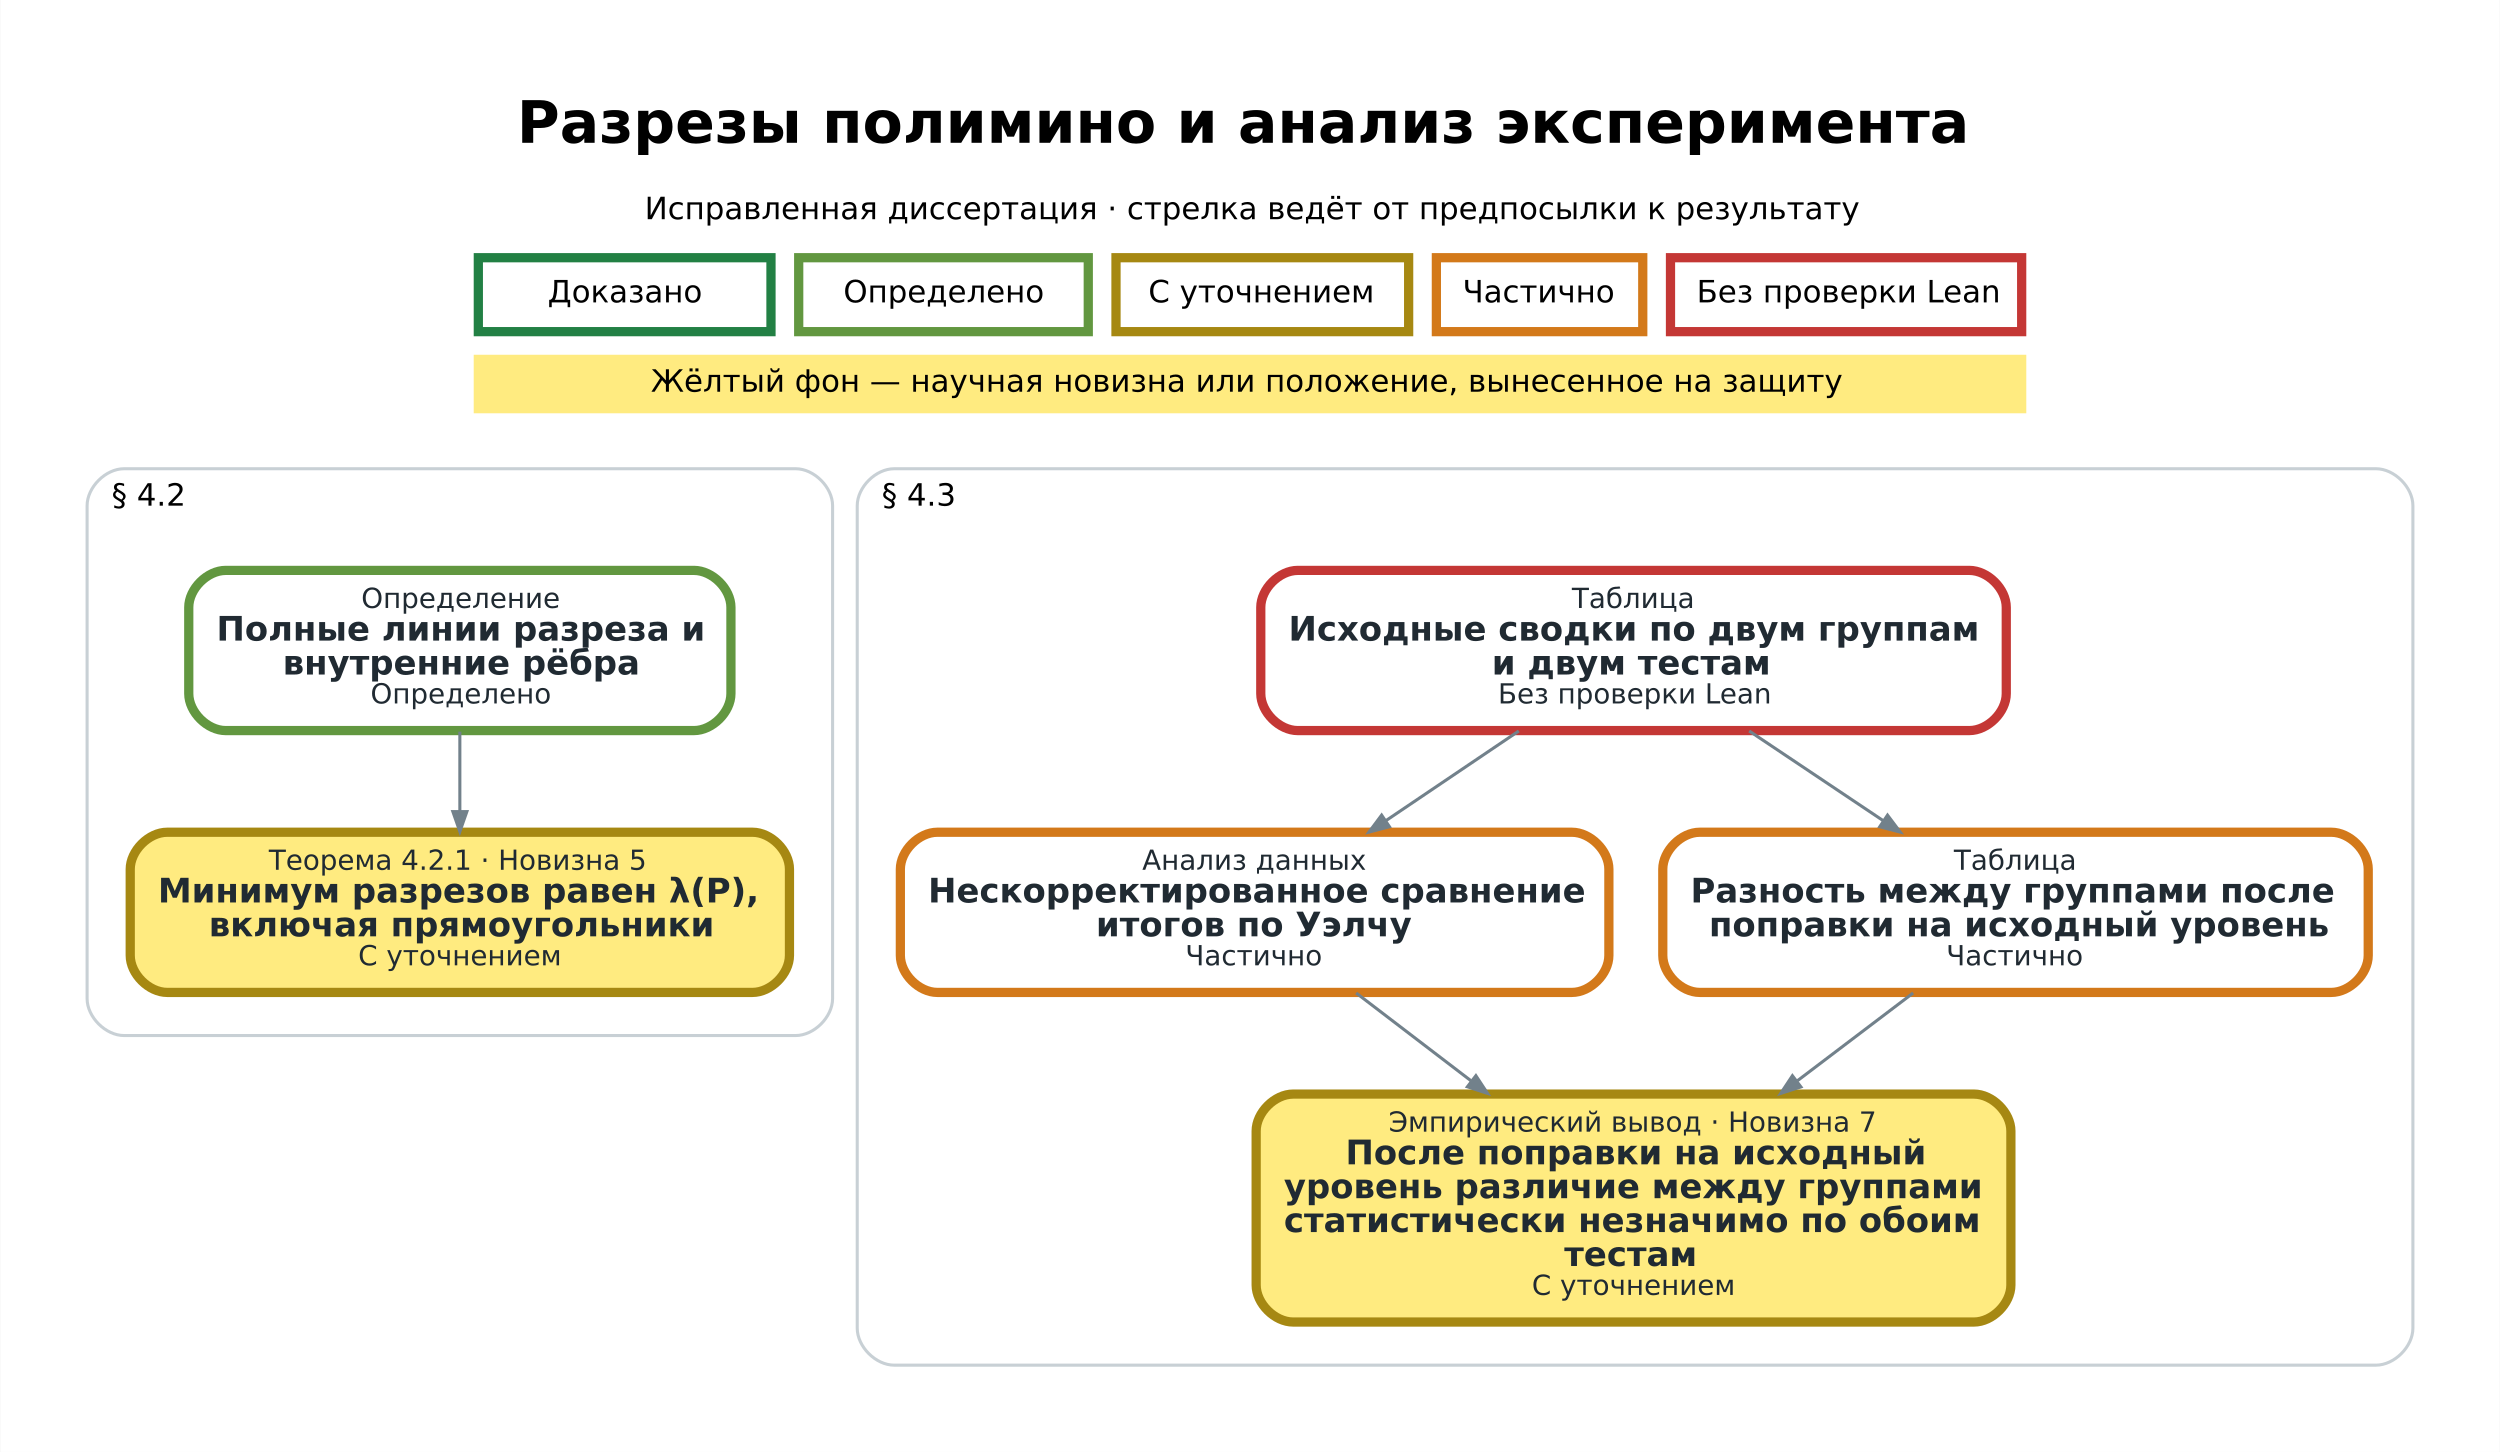
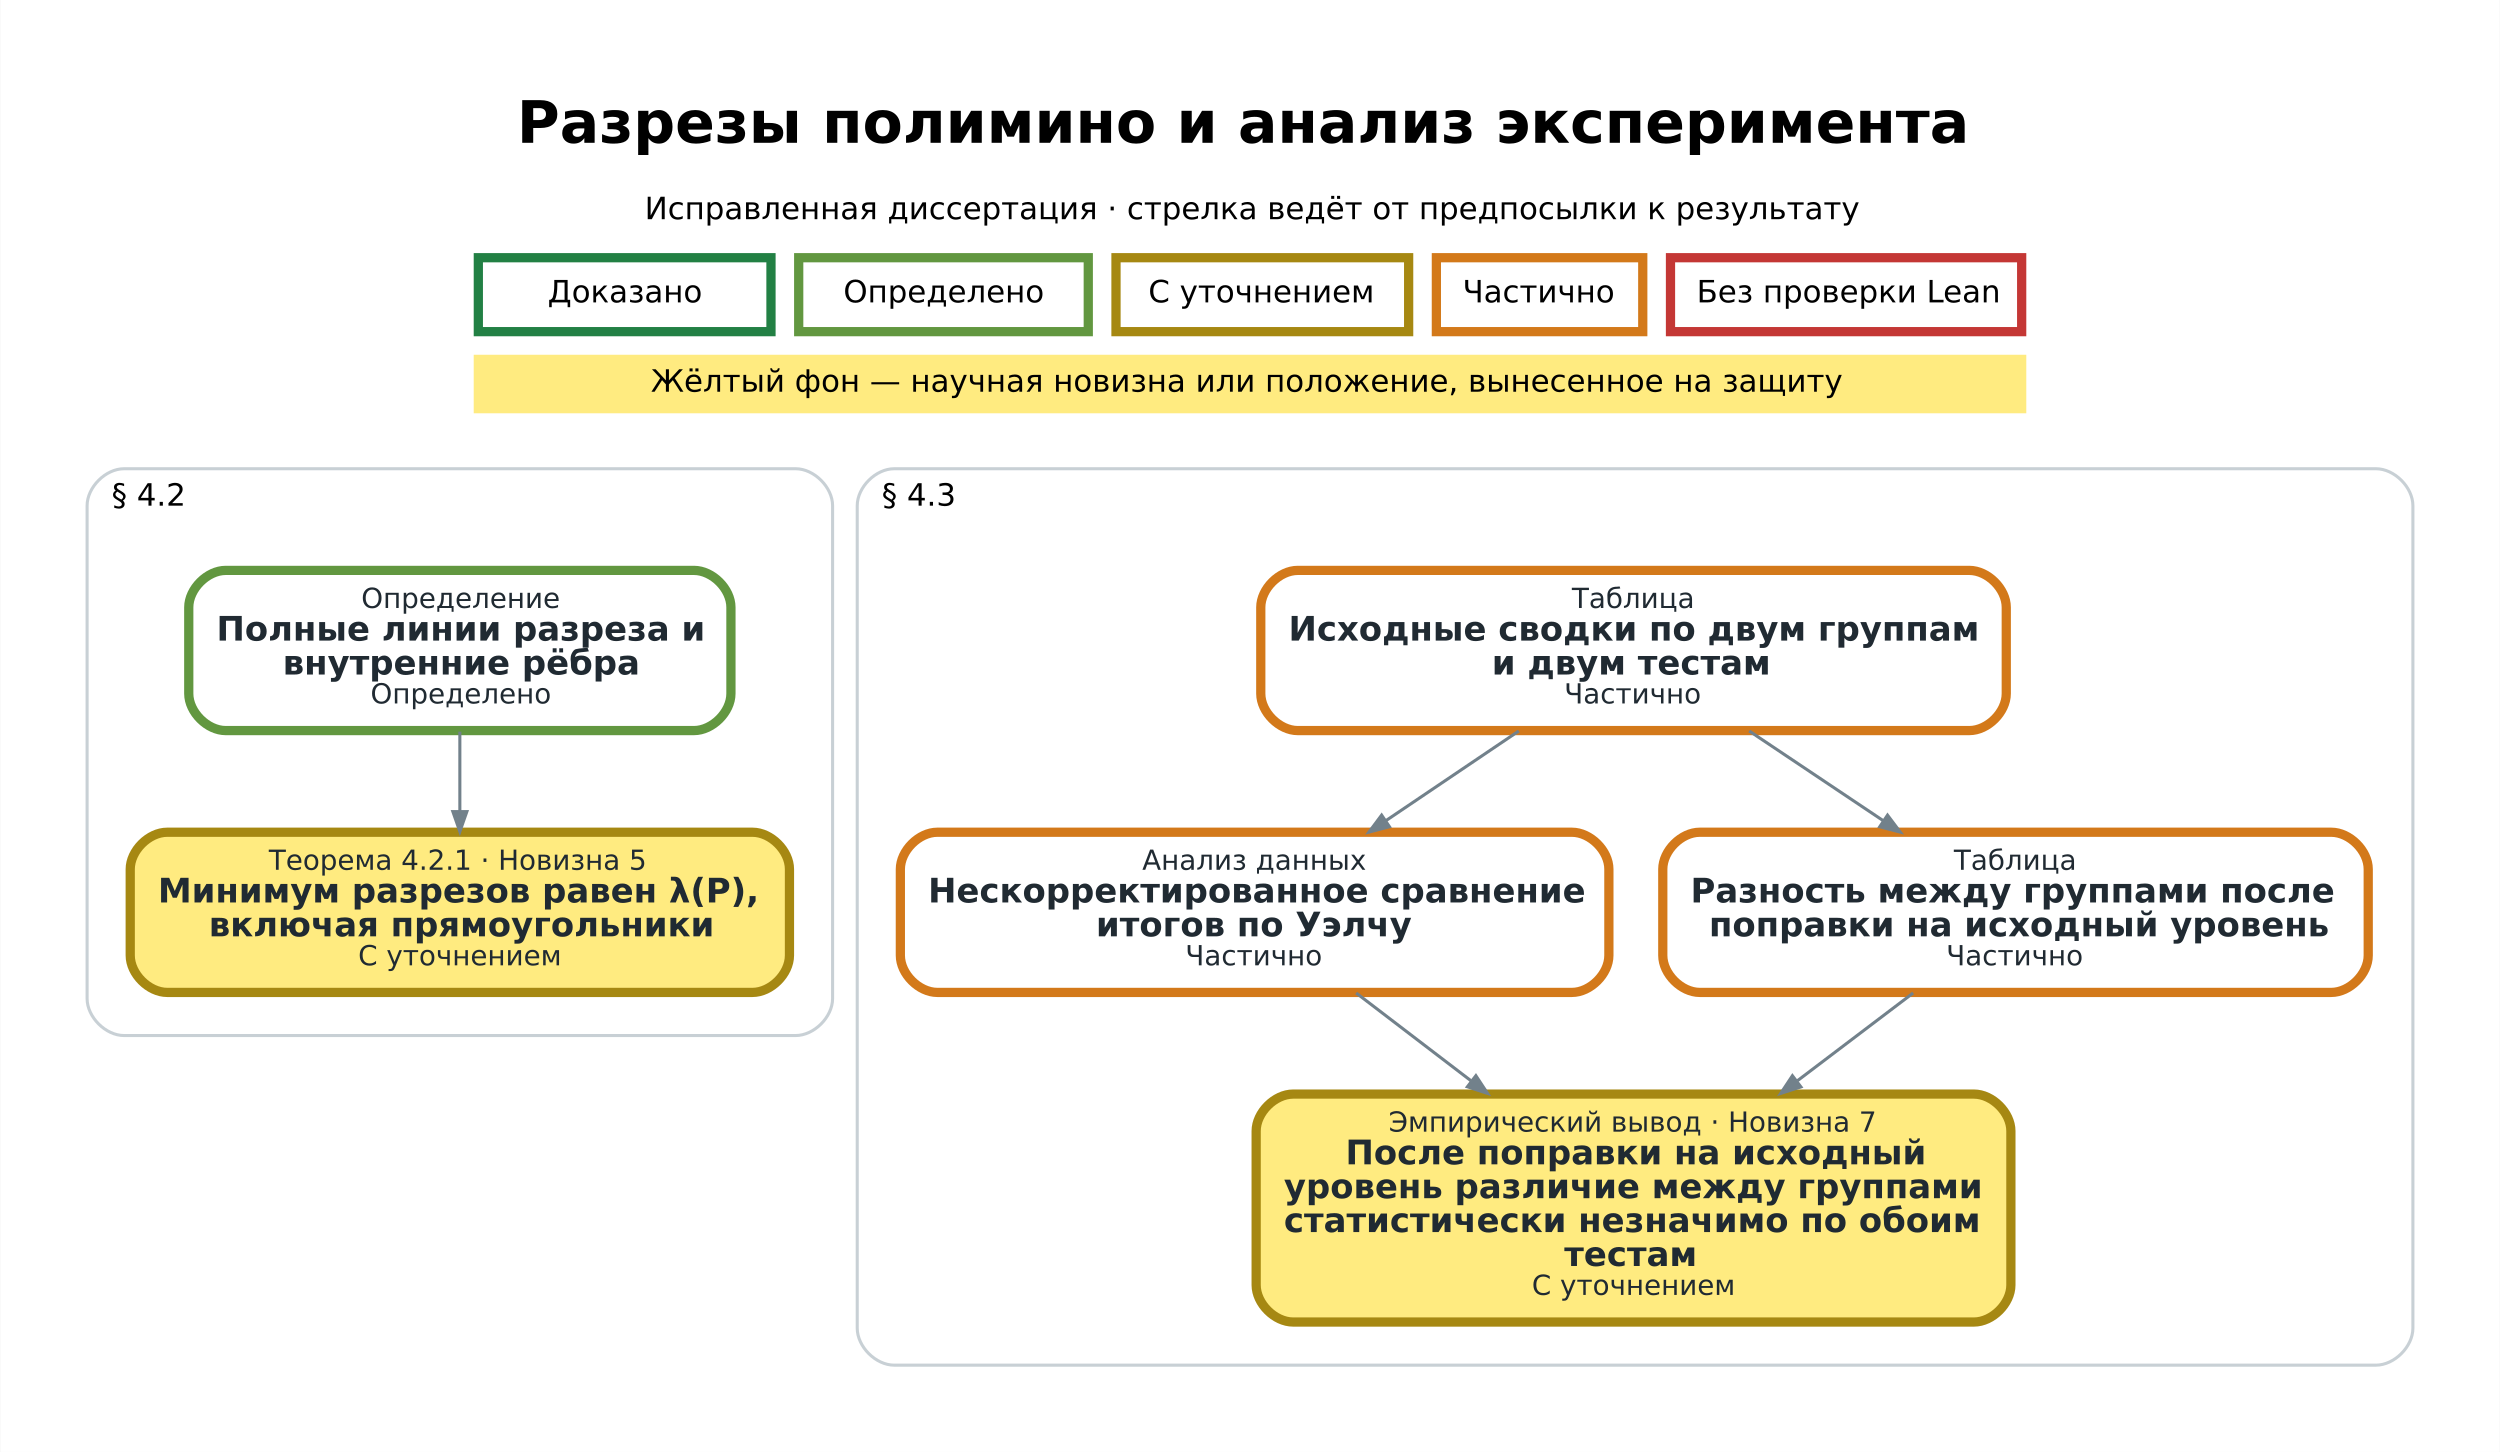
<svg xmlns="http://www.w3.org/2000/svg" xmlns:xlink="http://www.w3.org/1999/xlink" width="811pt" height="471pt" viewBox="0.00 0.00 811.32 471.32">
  <g id="graph0" class="graph" transform="scale(1 1) rotate(0) translate(20.16 451.16)">
    <polygon fill="white" stroke="transparent" points="-20.16,20.16 -20.16,-451.16 791.16,-451.16 791.16,20.16 -20.16,20.16" />
    <text text-anchor="start" x="147.5" y="-404.8" font-family="DejaVu Sans" font-weight="bold" font-size="19.00">Разрезы полимино и анализ эксперимента</text>
    <text text-anchor="start" x="189" y="-380" font-family="DejaVu Sans" font-size="10.00">Исправленная диссертация · стрелка ведёт от предпосылки к результату</text>
    <polygon fill="none" stroke="#228044" stroke-width="3" points="135,-343.5 135,-367.5 230,-367.5 230,-343.5 135,-343.5" />
    <text text-anchor="start" x="157.5" y="-353" font-family="DejaVu Sans" font-size="10.00">Доказано</text>
    <polygon fill="none" stroke="#629740" stroke-width="3" points="239,-343.5 239,-367.5 333,-367.5 333,-343.5 239,-343.5" />
    <text text-anchor="start" x="253.5" y="-353" font-family="DejaVu Sans" font-size="10.00">Определено</text>
    <polygon fill="none" stroke="#a68812" stroke-width="3" points="342,-343.5 342,-367.5 437,-367.5 437,-343.5 342,-343.5" />
    <text text-anchor="start" x="352.5" y="-353" font-family="DejaVu Sans" font-size="10.00">С уточнением</text>
    <polygon fill="none" stroke="#d3791a" stroke-width="3" points="446,-343.5 446,-367.5 513,-367.5 513,-343.5 446,-343.5" />
    <text text-anchor="start" x="454.5" y="-353" font-family="DejaVu Sans" font-size="10.00">Частично</text>
    <polygon fill="none" stroke="#c43735" stroke-width="3" points="522,-343.5 522,-367.5 636,-367.5 636,-343.5 522,-343.5" />
    <text text-anchor="start" x="530.5" y="-353" font-family="DejaVu Sans" font-size="10.00">Без проверки Lean</text>
    <polygon fill="#ffeb80" stroke="transparent" stroke-width="3" points="133.5,-317 133.5,-336 637.5,-336 637.5,-317 133.5,-317" />
    <text text-anchor="start" x="191" y="-324" font-family="DejaVu Sans" font-size="10.00">Жёлтый фон — научная новизна или положение, вынесенное на защиту</text>
    <g id="clust1" class="cluster">
      <path fill="white" stroke="#c8d0d5" d="M20,-115C20,-115 238,-115 238,-115 244,-115 250,-121 250,-127 250,-127 250,-287 250,-287 250,-293 244,-299 238,-299 238,-299 20,-299 20,-299 14,-299 8,-293 8,-287 8,-287 8,-127 8,-127 8,-121 14,-115 20,-115" />
      <text text-anchor="middle" x="28" y="-287" font-family="DejaVu Sans" font-size="10.00">§ 4.2</text>
    </g>
    <g id="clust2" class="cluster">
      <path fill="white" stroke="#c8d0d5" d="M270,-8C270,-8 751,-8 751,-8 757,-8 763,-14 763,-20 763,-20 763,-287 763,-287 763,-293 757,-299 751,-299 751,-299 270,-299 270,-299 264,-299 258,-293 258,-287 258,-287 258,-20 258,-20 258,-14 264,-8 270,-8" />
      <text text-anchor="middle" x="278" y="-287" font-family="DejaVu Sans" font-size="10.00">§ 4.3</text>
    </g>
    <g id="node-cut-model" class="node">
      <g id="a_node-cut-model">
        <a xlink:href="../coverage.md#node-cut-model" xlink:title="Определение. Полные линии разреза и внутренние рёбра. Определено. Задана геометрическая модель полного удаления линий из объединения квадратов.">
          <path fill="white" stroke="#629740" stroke-width="3" d="M205,-266C205,-266 53,-266 53,-266 47,-266 41,-260 41,-254 41,-254 41,-226 41,-226 41,-220 47,-214 53,-214 53,-214 205,-214 205,-214 211,-214 217,-220 217,-226 217,-226 217,-254 217,-254 217,-260 211,-266 205,-266" />
          <text text-anchor="start" x="97" y="-253.8" font-family="DejaVu Sans" font-size="9.00" fill="#202a32">Определение</text>
          <text text-anchor="start" x="50" y="-243.2" font-family="DejaVu Sans" font-weight="bold" font-size="11.00" fill="#202a32">Полные линии разреза и</text>
          <text text-anchor="start" x="71.5" y="-232.2" font-family="DejaVu Sans" font-weight="bold" font-size="11.00" fill="#202a32">внутренние рёбра</text>
          <text text-anchor="start" x="100" y="-222.8" font-family="DejaVu Sans" font-size="9.00" fill="#202a32">Определено</text>
        </a>
      </g>
    </g>
    <g id="node-thm-min-dissection-path" class="node">
      <g id="a_node-thm-min-dissection-path">
        <a xlink:href="../coverage.md#node-thm-min-dissection-path" xlink:title="Теорема 4.2.1. Минимум разрезов равен λ(P), включая прямоугольники. С уточнением. Формула доказана при связности по сторонам и при связной внутренности геометрической фигуры. Для произвольного объединения установлен точный критерий достаточности внутренних линий. У двух квадратов, соприкасающихся только углами, λ=0, а минимум равен 1. Буквальное определение из §4.2 допускает этот пример.">
          <path fill="#ffeb80" stroke="#a68812" stroke-width="3" d="M224,-181C224,-181 34,-181 34,-181 28,-181 22,-175 22,-169 22,-169 22,-141 22,-141 22,-135 28,-129 34,-129 34,-129 224,-129 224,-129 230,-129 236,-135 236,-141 236,-141 236,-169 236,-169 236,-175 230,-181 224,-181" />
          <text text-anchor="start" x="67" y="-168.8" font-family="DejaVu Sans" font-size="9.00" fill="#202a32">Теорема 4.2.1 · Новизна 5</text>
          <text text-anchor="start" x="31" y="-158.2" font-family="DejaVu Sans" font-weight="bold" font-size="11.00" fill="#202a32">Минимум разрезов равен λ(P),</text>
          <text text-anchor="start" x="47.5" y="-147.2" font-family="DejaVu Sans" font-weight="bold" font-size="11.00" fill="#202a32">включая прямоугольники</text>
          <text text-anchor="start" x="96" y="-137.8" font-family="DejaVu Sans" font-size="9.00" fill="#202a32">С уточнением</text>
        </a>
      </g>
    </g>
    <g id="edge1" class="edge">
      <path fill="none" stroke="#72818b" d="M129,-213.65C129,-205.52 129,-196.42 129,-187.89" />
      <polygon fill="#72818b" stroke="#72818b" points="131.28,-187.7 129,-181.2 126.73,-187.7 131.28,-187.7" />
    </g>
    <g id="node-tab-descriptive" class="node">
      <g id="a_node-tab-descriptive">
-         <a xlink:href="../coverage.md#node-tab-descriptive" xlink:title="Таблица. Исходные сводки по двум группам и двум тестам. Без проверки Lean. Опубликованные средние и стандартные отклонения служат входными данными расчёта.">
-           <path fill="white" stroke="#c43735" stroke-width="3" d="M619,-266C619,-266 401,-266 401,-266 395,-266 389,-260 389,-254 389,-254 389,-226 389,-226 389,-220 395,-214 401,-214 401,-214 619,-214 619,-214 625,-214 631,-220 631,-226 631,-226 631,-254 631,-254 631,-260 625,-266 619,-266" />
+         <a xlink:href="../coverage.md#node-tab-descriptive" xlink:title="Таблица. Исходные сводки по двум группам и двум тестам. Частично. Для 12-балльного теста из округления средних и стандартных отклонений доказаны точные суммы, суммы квадратов до и после обучения и по два кандидата для сумм квадратов приростов. Исходные наблюдения не опубликованы.">
+           <path fill="white" stroke="#d3791a" stroke-width="3" d="M619,-266C619,-266 401,-266 401,-266 395,-266 389,-260 389,-254 389,-254 389,-226 389,-226 389,-220 395,-214 401,-214 401,-214 619,-214 619,-214 625,-214 631,-220 631,-226 631,-226 631,-254 631,-254 631,-260 625,-266 619,-266" />
          <text text-anchor="start" x="490" y="-253.8" font-family="DejaVu Sans" font-size="9.00" fill="#202a32">Таблица</text>
          <text text-anchor="start" x="398" y="-243.2" font-family="DejaVu Sans" font-weight="bold" font-size="11.00" fill="#202a32">Исходные сводки по двум группам</text>
          <text text-anchor="start" x="464" y="-232.2" font-family="DejaVu Sans" font-weight="bold" font-size="11.00" fill="#202a32">и двум тестам</text>
-           <text text-anchor="start" x="466" y="-222.8" font-family="DejaVu Sans" font-size="9.00" fill="#202a32">Без проверки Lean</text>
+           <text text-anchor="start" x="487.5" y="-222.8" font-family="DejaVu Sans" font-size="9.00" fill="#202a32">Частично</text>
        </a>
      </g>
    </g>
    <g id="node-study-welch" class="node">
      <g id="a_node-study-welch">
        <a xlink:href="../coverage.md#node-study-welch" xlink:title="Анализ данных. Нескорректированное сравнение итогов по Уэлчу. Частично. Из сводок доказаны решения двусторонних тестов Уэлча до и после обучения для обоих инструментов при уровне 0,05. Для ранговых тестов нужны индивидуальные наблюдения.">
          <path fill="white" stroke="#d3791a" stroke-width="3" d="M490,-181C490,-181 284,-181 284,-181 278,-181 272,-175 272,-169 272,-169 272,-141 272,-141 272,-135 278,-129 284,-129 284,-129 490,-129 490,-129 496,-129 502,-135 502,-141 502,-141 502,-169 502,-169 502,-175 496,-181 490,-181" />
          <text text-anchor="start" x="350.5" y="-168.8" font-family="DejaVu Sans" font-size="9.00" fill="#202a32">Анализ данных</text>
          <text text-anchor="start" x="281" y="-158.2" font-family="DejaVu Sans" font-weight="bold" font-size="11.00" fill="#202a32">Нескорректированное сравнение</text>
          <text text-anchor="start" x="335.5" y="-147.2" font-family="DejaVu Sans" font-weight="bold" font-size="11.00" fill="#202a32">итогов по Уэлчу</text>
          <text text-anchor="start" x="364.5" y="-137.8" font-family="DejaVu Sans" font-size="9.00" fill="#202a32">Частично</text>
        </a>
      </g>
    </g>
    <g id="edge2" class="edge">
      <path fill="none" stroke="#72818b" d="M472.76,-213.87C459.15,-204.69 443.66,-194.23 429.62,-184.76" />
      <polygon fill="#72818b" stroke="#72818b" points="430.77,-182.79 424.11,-181.04 428.23,-186.56 430.77,-182.79" />
    </g>
    <g id="node-tab-ancova" class="node">
      <g id="a_node-tab-ancova">
-         <a xlink:href="../coverage.md#node-tab-ancova" xlink:title="Таблица. Разность между группами после поправки на исходный уровень. Частично. Статистика восстановлена из парных приростов и отождествлена со статистикой метода наименьших квадратов. Обе скорректированные вероятности больше 0,05. Точные напечатанные значения p и диагностика остатков отдельно не проверены.">
+         <a xlink:href="../coverage.md#node-tab-ancova" xlink:title="Таблица. Разность между группами после поправки на исходный уровень. Частично. Для целочисленного теста на мышление из описательной таблицы и двух парных t восстановлены вся строка ANCOVA, включая p = 0,102 и обе границы 95% ДИ. Для шкалы 0–100 p = 0,109 следует из округления контраста и ДИ той же строки. Диагностика модели и исходные измерения остаются открытыми.">
          <path fill="white" stroke="#d3791a" stroke-width="3" d="M736.5,-181C736.5,-181 531.5,-181 531.5,-181 525.5,-181 519.5,-175 519.5,-169 519.5,-169 519.5,-141 519.5,-141 519.5,-135 525.5,-129 531.5,-129 531.5,-129 736.5,-129 736.5,-129 742.5,-129 748.5,-135 748.5,-141 748.5,-141 748.5,-169 748.5,-169 748.5,-175 742.5,-181 736.5,-181" />
          <text text-anchor="start" x="614" y="-168.8" font-family="DejaVu Sans" font-size="9.00" fill="#202a32">Таблица</text>
          <text text-anchor="start" x="528.5" y="-158.2" font-family="DejaVu Sans" font-weight="bold" font-size="11.00" fill="#202a32">Разность между группами после</text>
          <text text-anchor="start" x="534.5" y="-147.2" font-family="DejaVu Sans" font-weight="bold" font-size="11.00" fill="#202a32">поправки на исходный уровень</text>
          <text text-anchor="start" x="611.5" y="-137.8" font-family="DejaVu Sans" font-size="9.00" fill="#202a32">Частично</text>
        </a>
      </g>
    </g>
    <g id="edge3" class="edge">
      <path fill="none" stroke="#72818b" d="M547.54,-213.87C561.26,-204.69 576.88,-194.23 591.04,-184.76" />
      <polygon fill="#72818b" stroke="#72818b" points="592.45,-186.55 596.59,-181.04 589.92,-182.77 592.45,-186.55" />
    </g>
    <g id="node-study-summary" class="node">
      <g id="a_node-study-summary">
        <a xlink:href="../coverage.md#node-study-summary" xlink:title="Эмпирический вывод. После поправки на исходный уровень различие между группами статистически незначимо по обоим тестам. С уточнением. Для любых 42 пар наблюдений в каждой группе, согласующихся со сводками, доказаны оба исходных преимущества B, нескорректированное итоговое различие только по числам, близость приростов и оба решения ANCOVA при уровне 0,05. Сами измерения и эмпирические допущения модели по опубликованным таблицам не проверяются.">
          <path fill="#ffeb80" stroke="#a68812" stroke-width="3" d="M620.5,-96C620.5,-96 399.5,-96 399.5,-96 393.5,-96 387.5,-90 387.5,-84 387.5,-84 387.5,-34 387.5,-34 387.5,-28 393.5,-22 399.5,-22 399.5,-22 620.5,-22 620.5,-22 626.5,-22 632.5,-28 632.5,-34 632.5,-34 632.5,-84 632.5,-84 632.5,-90 626.5,-96 620.5,-96" />
          <text text-anchor="start" x="430.5" y="-83.8" font-family="DejaVu Sans" font-size="9.00" fill="#202a32">Эмпирический вывод · Новизна 7</text>
          <text text-anchor="start" x="416.5" y="-73.2" font-family="DejaVu Sans" font-weight="bold" font-size="11.00" fill="#202a32">После поправки на исходный</text>
          <text text-anchor="start" x="396.5" y="-62.2" font-family="DejaVu Sans" font-weight="bold" font-size="11.00" fill="#202a32">уровень различие между группами</text>
          <text text-anchor="start" x="396.5" y="-51.2" font-family="DejaVu Sans" font-weight="bold" font-size="11.00" fill="#202a32">статистически незначимо по обоим</text>
          <text text-anchor="start" x="487.5" y="-40.2" font-family="DejaVu Sans" font-weight="bold" font-size="11.00" fill="#202a32">тестам</text>
          <text text-anchor="start" x="477" y="-30.8" font-family="DejaVu Sans" font-size="9.00" fill="#202a32">С уточнением</text>
        </a>
      </g>
    </g>
    <g id="edge4" class="edge">
      <path fill="none" stroke="#72818b" d="M419.96,-128.81C431.42,-120.05 444.57,-110 457.22,-100.33" />
      <polygon fill="#72818b" stroke="#72818b" points="458.83,-101.97 462.61,-96.22 456.06,-98.36 458.83,-101.97" />
    </g>
    <g id="edge5" class="edge">
      <path fill="none" stroke="#72818b" d="M600.77,-128.81C589.22,-120.05 575.96,-110 563.2,-100.33" />
      <polygon fill="#72818b" stroke="#72818b" points="564.33,-98.33 557.78,-96.22 561.58,-101.96 564.33,-98.33" />
    </g>
  </g>
</svg>
